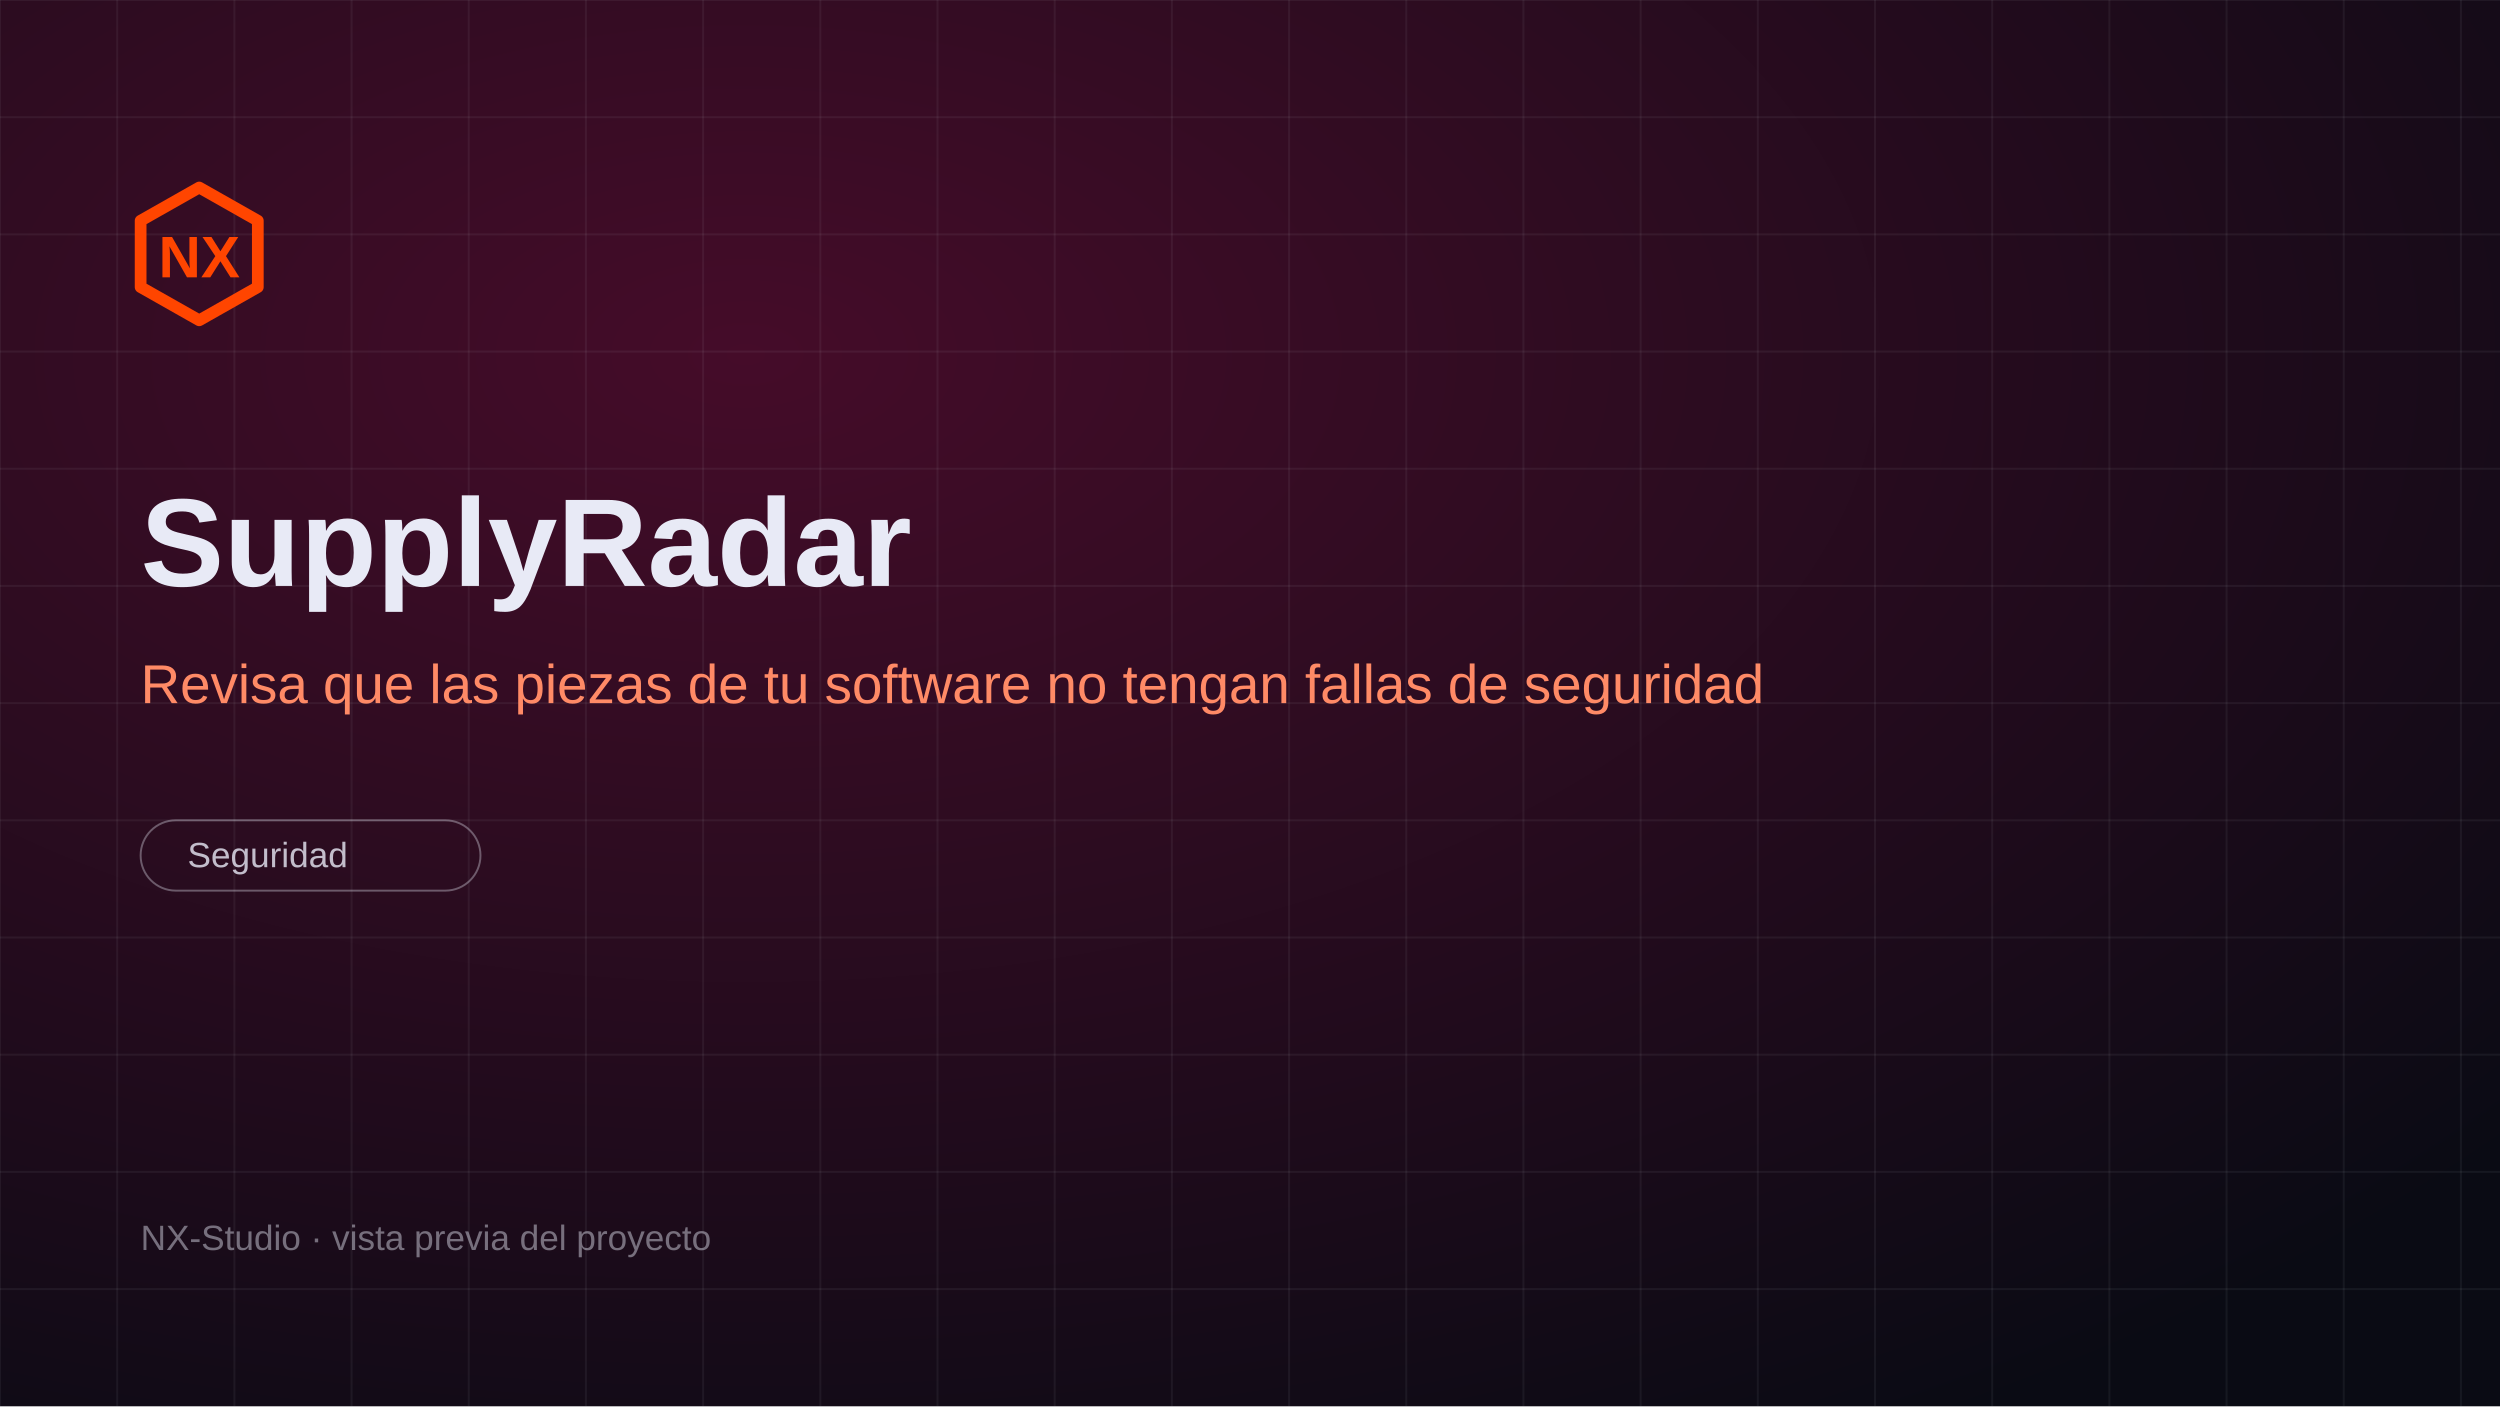
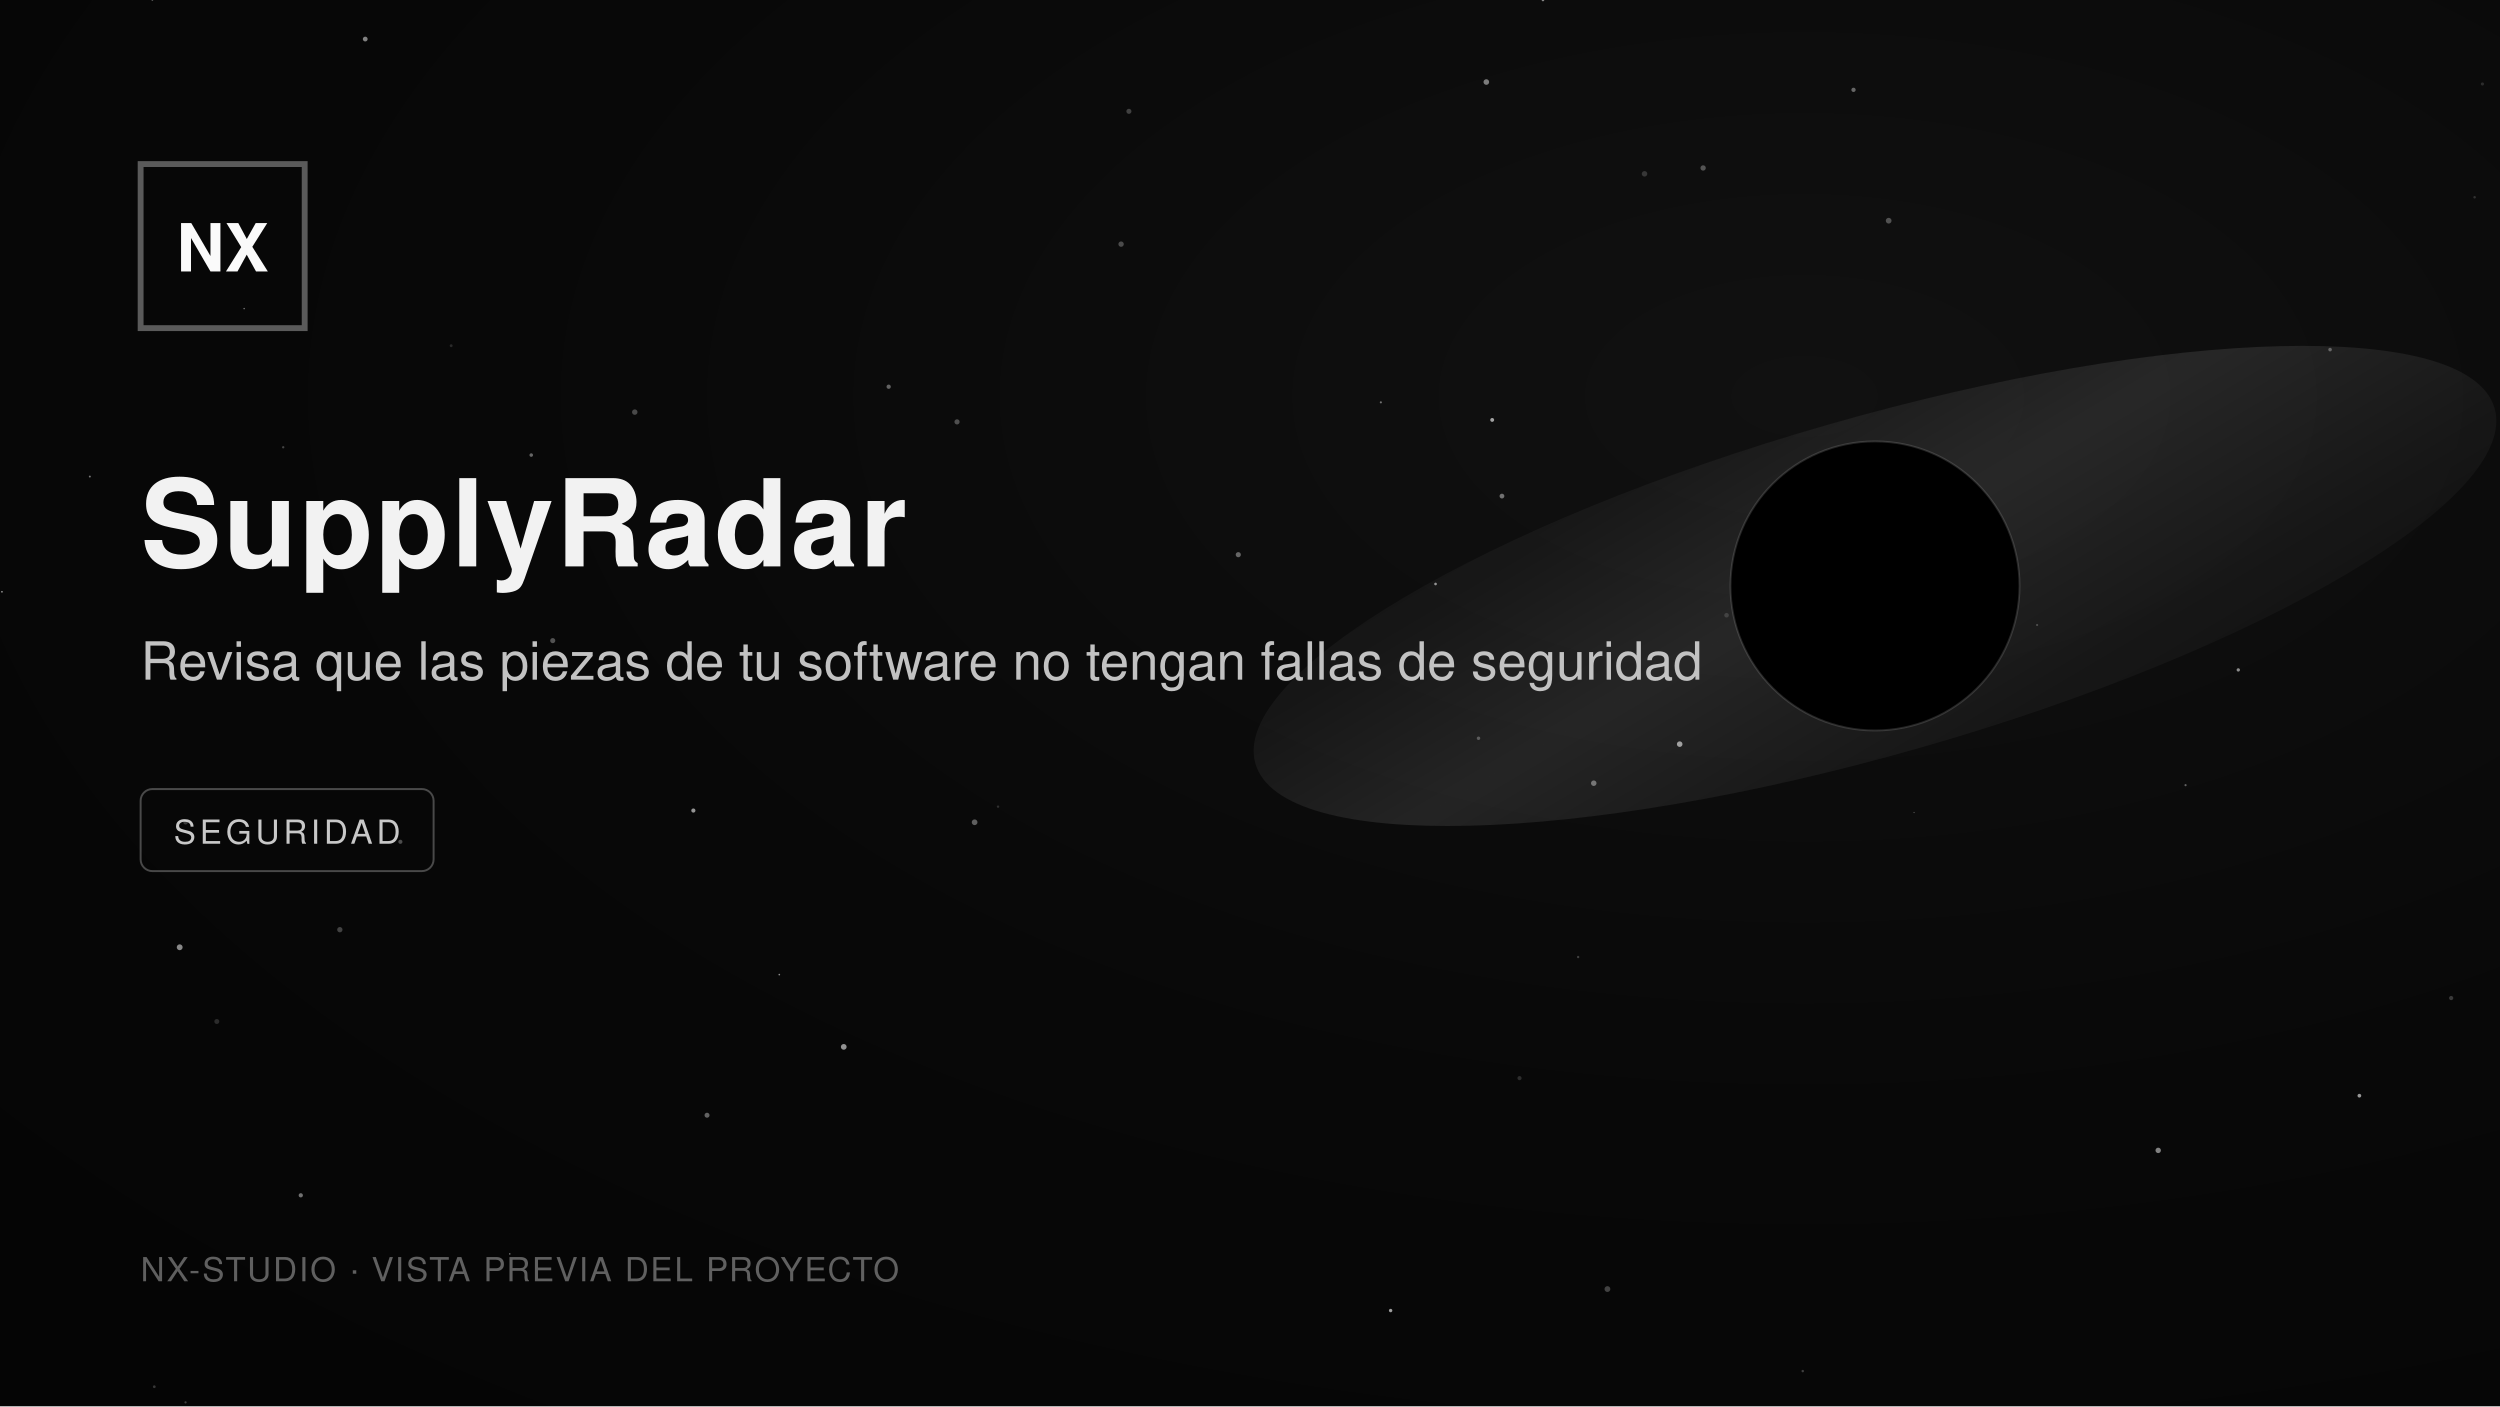
- <svg xmlns="http://www.w3.org/2000/svg" width="1280" height="720" viewBox="0 0 1280 720">
+ <svg xmlns="http://www.w3.org/2000/svg" width="1280" height="720" viewBox="0 0 1280 720" role="img">
  <defs>
-     <radialGradient id="g" cx="30%" cy="25%" r="90%">
-       <stop offset="0%" stop-color="hsl(330 70% 16%)" />
-       <stop offset="100%" stop-color="#0a0b14" />
+     <radialGradient id="nx-bg" cx="72%" cy="28%" r="95%">
+       <stop offset="0%" stop-color="#111111" />
+       <stop offset="55%" stop-color="#080808" />
+       <stop offset="100%" stop-color="#050505" />
    </radialGradient>
+     <linearGradient id="nx-disk" x1="0" y1="0" x2="1" y2="1">
+       <stop offset="0%" stop-color="#ffffff" stop-opacity="0" />
+       <stop offset="45%" stop-color="#ffffff" stop-opacity="0.10" />
+       <stop offset="100%" stop-color="#ffffff" stop-opacity="0" />
+     </linearGradient>
  </defs>
-   <rect width="1280" height="720" fill="url(#g)" />
-   <g stroke="#e8eaf6" stroke-opacity="0.06">
-     <line x1="0" y1="0" x2="1280" y2="0" />
-     <line x1="0" y1="60" x2="1280" y2="60" />
-     <line x1="0" y1="120" x2="1280" y2="120" />
-     <line x1="0" y1="180" x2="1280" y2="180" />
-     <line x1="0" y1="240" x2="1280" y2="240" />
-     <line x1="0" y1="300" x2="1280" y2="300" />
-     <line x1="0" y1="360" x2="1280" y2="360" />
-     <line x1="0" y1="420" x2="1280" y2="420" />
-     <line x1="0" y1="480" x2="1280" y2="480" />
-     <line x1="0" y1="540" x2="1280" y2="540" />
-     <line x1="0" y1="600" x2="1280" y2="600" />
-     <line x1="0" y1="660" x2="1280" y2="660" />
-     <line x1="0" y1="0" x2="0" y2="720" />
-     <line x1="60" y1="0" x2="60" y2="720" />
-     <line x1="120" y1="0" x2="120" y2="720" />
-     <line x1="180" y1="0" x2="180" y2="720" />
-     <line x1="240" y1="0" x2="240" y2="720" />
-     <line x1="300" y1="0" x2="300" y2="720" />
-     <line x1="360" y1="0" x2="360" y2="720" />
-     <line x1="420" y1="0" x2="420" y2="720" />
-     <line x1="480" y1="0" x2="480" y2="720" />
-     <line x1="540" y1="0" x2="540" y2="720" />
-     <line x1="600" y1="0" x2="600" y2="720" />
-     <line x1="660" y1="0" x2="660" y2="720" />
-     <line x1="720" y1="0" x2="720" y2="720" />
-     <line x1="780" y1="0" x2="780" y2="720" />
-     <line x1="840" y1="0" x2="840" y2="720" />
-     <line x1="900" y1="0" x2="900" y2="720" />
-     <line x1="960" y1="0" x2="960" y2="720" />
-     <line x1="1020" y1="0" x2="1020" y2="720" />
-     <line x1="1080" y1="0" x2="1080" y2="720" />
-     <line x1="1140" y1="0" x2="1140" y2="720" />
-     <line x1="1200" y1="0" x2="1200" y2="720" />
-     <line x1="1260" y1="0" x2="1260" y2="720" />
+   <rect width="1280" height="720" fill="url(#nx-bg)" />
+   <circle cx="764" cy="215" r="1.00" fill="#ffffff" fill-opacity="0.61" />
+   <circle cx="860" cy="381" r="1.43" fill="#ffffff" fill-opacity="0.58" />
+   <circle cx="95" cy="718" r="0.57" fill="#ffffff" fill-opacity="0.22" />
+   <circle cx="1271" cy="43" r="0.80" fill="#ffffff" fill-opacity="0.14" />
+   <circle cx="92" cy="485" r="1.50" fill="#ffffff" fill-opacity="0.52" />
+   <circle cx="949" cy="46" r="1.10" fill="#ffffff" fill-opacity="0.37" />
+   <circle cx="261" cy="642" r="0.39" fill="#ffffff" fill-opacity="0.52" />
+   <circle cx="187" cy="20" r="1.23" fill="#ffffff" fill-opacity="0.49" />
+   <circle cx="1105" cy="589" r="1.39" fill="#ffffff" fill-opacity="0.49" />
+   <circle cx="46" cy="244" r="0.50" fill="#ffffff" fill-opacity="0.45" />
+   <circle cx="490" cy="216" r="1.33" fill="#ffffff" fill-opacity="0.28" />
+   <circle cx="1119" cy="402" r="0.56" fill="#ffffff" fill-opacity="0.35" />
+   <circle cx="735" cy="299" r="0.69" fill="#ffffff" fill-opacity="0.54" />
+   <circle cx="769" cy="254" r="1.23" fill="#ffffff" fill-opacity="0.41" />
+   <circle cx="511" cy="413" r="0.61" fill="#ffffff" fill-opacity="0.16" />
+   <circle cx="757" cy="378" r="0.89" fill="#ffffff" fill-opacity="0.27" />
+   <circle cx="578" cy="57" r="1.30" fill="#ffffff" fill-opacity="0.22" />
+   <circle cx="154" cy="612" r="1.09" fill="#ffffff" fill-opacity="0.43" />
+   <circle cx="1193" cy="179" r="0.92" fill="#ffffff" fill-opacity="0.32" />
+   <circle cx="808" cy="490" r="0.60" fill="#ffffff" fill-opacity="0.22" />
+   <circle cx="790" cy="0" r="0.67" fill="#ffffff" fill-opacity="0.51" />
+   <circle cx="981" cy="311" r="0.78" fill="#ffffff" fill-opacity="0.37" />
+   <circle cx="325" cy="211" r="1.40" fill="#ffffff" fill-opacity="0.26" />
+   <circle cx="761" cy="42" r="1.44" fill="#ffffff" fill-opacity="0.46" />
+   <circle cx="574" cy="125" r="1.38" fill="#ffffff" fill-opacity="0.26" />
+   <circle cx="283" cy="328" r="1.31" fill="#ffffff" fill-opacity="0.30" />
+   <circle cx="1" cy="303" r="0.44" fill="#ffffff" fill-opacity="0.62" />
+   <circle cx="355" cy="415" r="1.07" fill="#ffffff" fill-opacity="0.57" />
+   <circle cx="923" cy="702" r="0.63" fill="#ffffff" fill-opacity="0.23" />
+   <circle cx="634" cy="284" r="1.32" fill="#ffffff" fill-opacity="0.37" />
+   <circle cx="1208" cy="561" r="0.96" fill="#ffffff" fill-opacity="0.58" />
+   <circle cx="499" cy="421" r="1.46" fill="#ffffff" fill-opacity="0.35" />
+   <circle cx="432" cy="536" r="1.47" fill="#ffffff" fill-opacity="0.56" />
+   <circle cx="231" cy="177" r="0.74" fill="#ffffff" fill-opacity="0.14" />
+   <circle cx="174" cy="476" r="1.36" fill="#ffffff" fill-opacity="0.24" />
+   <circle cx="707" cy="206" r="0.54" fill="#ffffff" fill-opacity="0.42" />
+   <circle cx="823" cy="660" r="1.49" fill="#ffffff" fill-opacity="0.24" />
+   <circle cx="872" cy="86" r="1.37" fill="#ffffff" fill-opacity="0.29" />
+   <circle cx="399" cy="499" r="0.44" fill="#ffffff" fill-opacity="0.54" />
+   <circle cx="455" cy="198" r="1.10" fill="#ffffff" fill-opacity="0.36" />
+   <circle cx="712" cy="671" r="0.88" fill="#ffffff" fill-opacity="0.61" />
+   <circle cx="95" cy="421" r="1.15" fill="#ffffff" fill-opacity="0.20" />
+   <circle cx="778" cy="552" r="1.06" fill="#ffffff" fill-opacity="0.15" />
+   <circle cx="1146" cy="343" r="0.86" fill="#ffffff" fill-opacity="0.53" />
+   <circle cx="967" cy="113" r="1.47" fill="#ffffff" fill-opacity="0.28" />
+   <circle cx="125" cy="158" r="0.38" fill="#ffffff" fill-opacity="0.50" />
+   <circle cx="980" cy="416" r="0.32" fill="#ffffff" fill-opacity="0.32" />
+   <circle cx="1043" cy="320" r="0.54" fill="#ffffff" fill-opacity="0.23" />
+   <circle cx="205" cy="431" r="1.06" fill="#ffffff" fill-opacity="0.28" />
+   <circle cx="842" cy="89" r="1.41" fill="#ffffff" fill-opacity="0.17" />
+   <circle cx="1267" cy="101" r="0.64" fill="#ffffff" fill-opacity="0.16" />
+   <circle cx="884" cy="315" r="1.18" fill="#ffffff" fill-opacity="0.14" />
+   <circle cx="78" cy="0" r="0.46" fill="#ffffff" fill-opacity="0.37" />
+   <circle cx="79" cy="710" r="0.71" fill="#ffffff" fill-opacity="0.20" />
+   <circle cx="272" cy="233" r="0.91" fill="#ffffff" fill-opacity="0.38" />
+   <circle cx="1255" cy="511" r="1.08" fill="#ffffff" fill-opacity="0.20" />
+   <circle cx="362" cy="571" r="1.28" fill="#ffffff" fill-opacity="0.37" />
+   <circle cx="111" cy="523" r="1.27" fill="#ffffff" fill-opacity="0.15" />
+   <circle cx="145" cy="229" r="0.59" fill="#ffffff" fill-opacity="0.25" />
+   <circle cx="816" cy="401" r="1.41" fill="#ffffff" fill-opacity="0.39" />
+   <ellipse cx="960" cy="300" rx="330" ry="86" fill="url(#nx-disk)" transform="rotate(-16 960 300)" />
+   <circle cx="960" cy="300" r="74" fill="#000000" />
+   <circle cx="960" cy="300" r="74" fill="none" stroke="#ffffff" stroke-opacity="0.14" stroke-width="1" />
+   <g transform="translate(72,84)">
+     <rect x="0" y="0" width="84" height="84" fill="none" stroke="#f2f2f2" stroke-opacity="0.35" stroke-width="3" />
+     <text x="42" y="55" text-anchor="middle" font-family="Helvetica, Arial, sans-serif" font-weight="700" font-size="34" fill="#fafafa">NX</text>
  </g>
-   <g transform="translate(72,96)" stroke="#ff4500" stroke-width="6" fill="none" stroke-linejoin="round">
-     <path d="M30 0 L60 17 L60 51 L30 68 L0 51 L0 17 Z" />
-     <text x="30" y="46" text-anchor="middle" font-family="Arial, sans-serif" font-weight="700" font-size="30" fill="#ff4500" stroke="none">NX</text>
-   </g>
-   <text x="72" y="300" font-family="Arial, sans-serif" font-weight="700" font-size="64" fill="#e8eaf6">SupplyRadar</text>
-   <text x="72" y="360" font-family="Arial, sans-serif" font-size="28" fill="#ff8a66">Revisa que las piezas de tu software no tengan fallas de seguridad</text>
-   <rect x="72" y="420" rx="18" width="174" height="36" fill="none" stroke="#e8eaf6" stroke-opacity="0.35" />
-   <text x="96" y="444" font-family="Arial, sans-serif" font-size="18" fill="#e8eaf6" fill-opacity="0.8">Seguridad</text>
-   <text x="72" y="640" font-family="Arial, sans-serif" font-size="18" fill="#e8eaf6" fill-opacity="0.45">NX-Studio · vista previa del proyecto</text>
+   <text x="72" y="290" font-family="Helvetica, Arial, sans-serif" font-weight="700" font-size="62" letter-spacing="1" fill="#f2f2f2">SupplyRadar</text>
+   <text x="72" y="348" font-family="Helvetica, Arial, sans-serif" font-size="27" fill="#c2c2c2">Revisa que las piezas de tu software no tengan fallas de seguridad</text>
+   <rect x="72" y="404" rx="6" width="150" height="42" fill="none" stroke="#f2f2f2" stroke-opacity="0.28" />
+   <text x="147" y="432" text-anchor="middle" font-family="Helvetica, Arial, sans-serif" font-size="17" letter-spacing="2" fill="#f2f2f2" fill-opacity="0.82">SEGURIDAD</text>
+   <text x="72" y="656" font-family="Helvetica, Arial, sans-serif" font-size="17" letter-spacing="1" fill="#f2f2f2" fill-opacity="0.38">NX-STUDIO · VISTA PREVIA DEL PROYECTO</text>
</svg>
